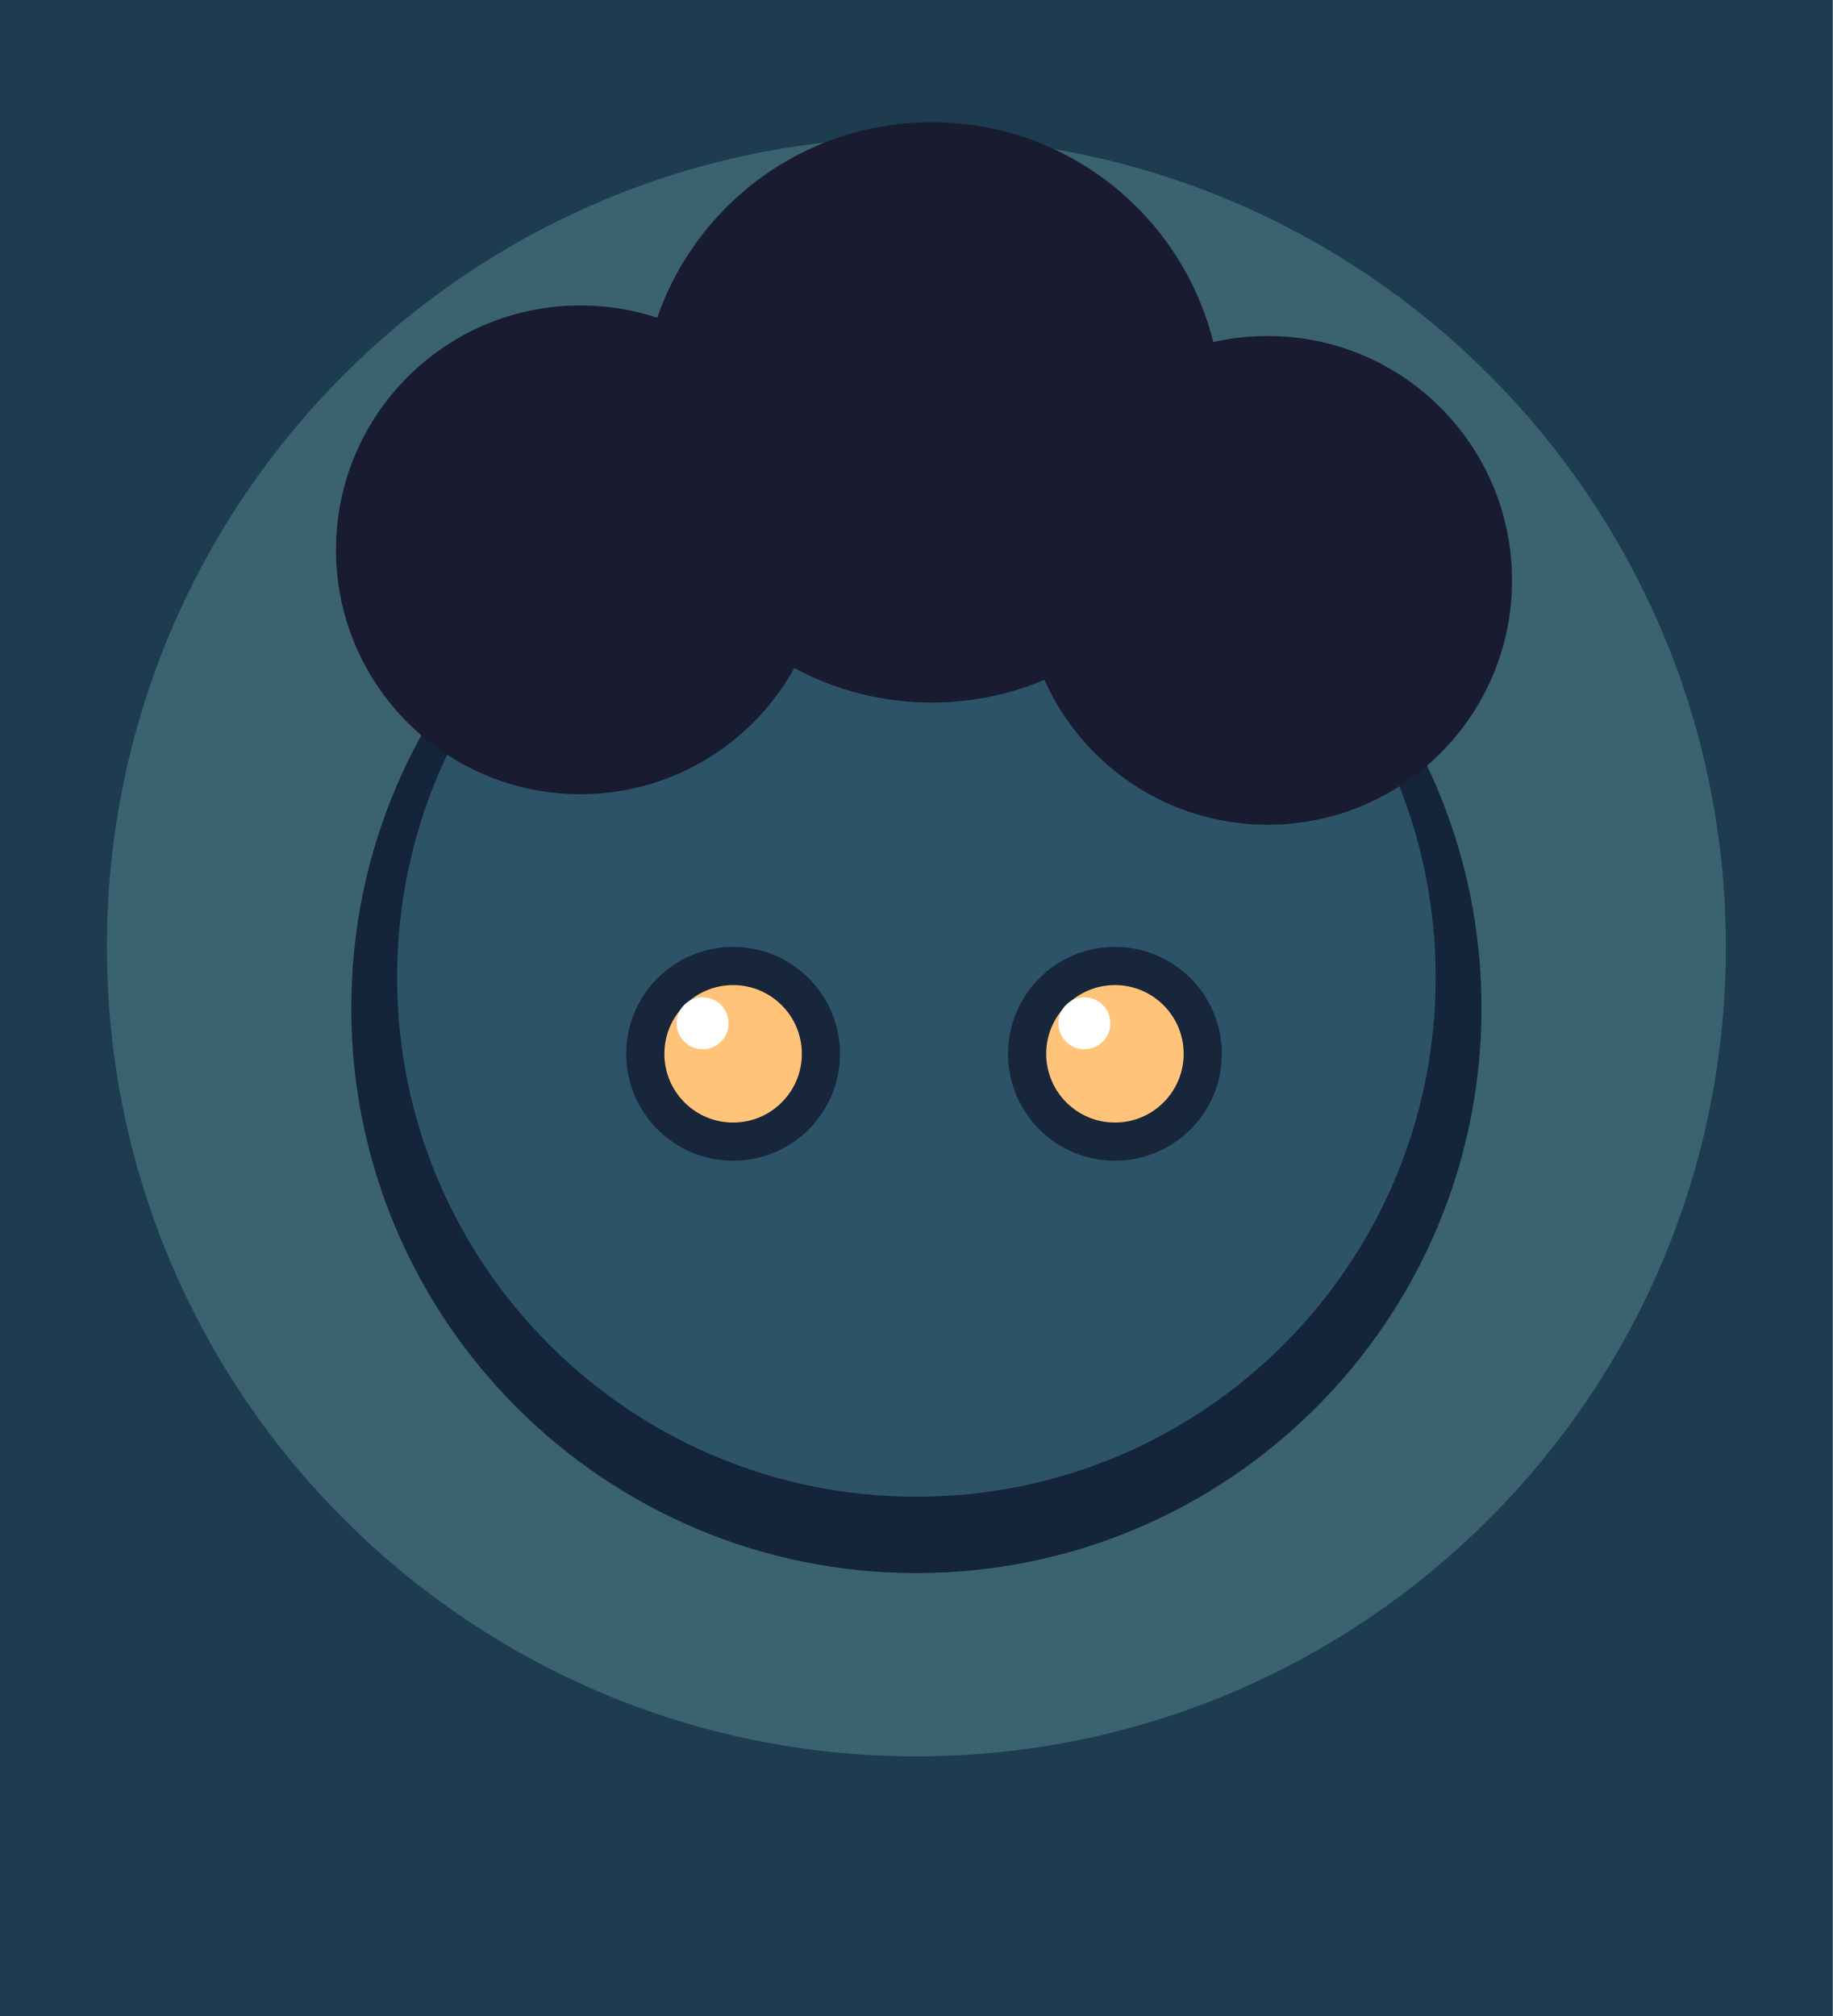
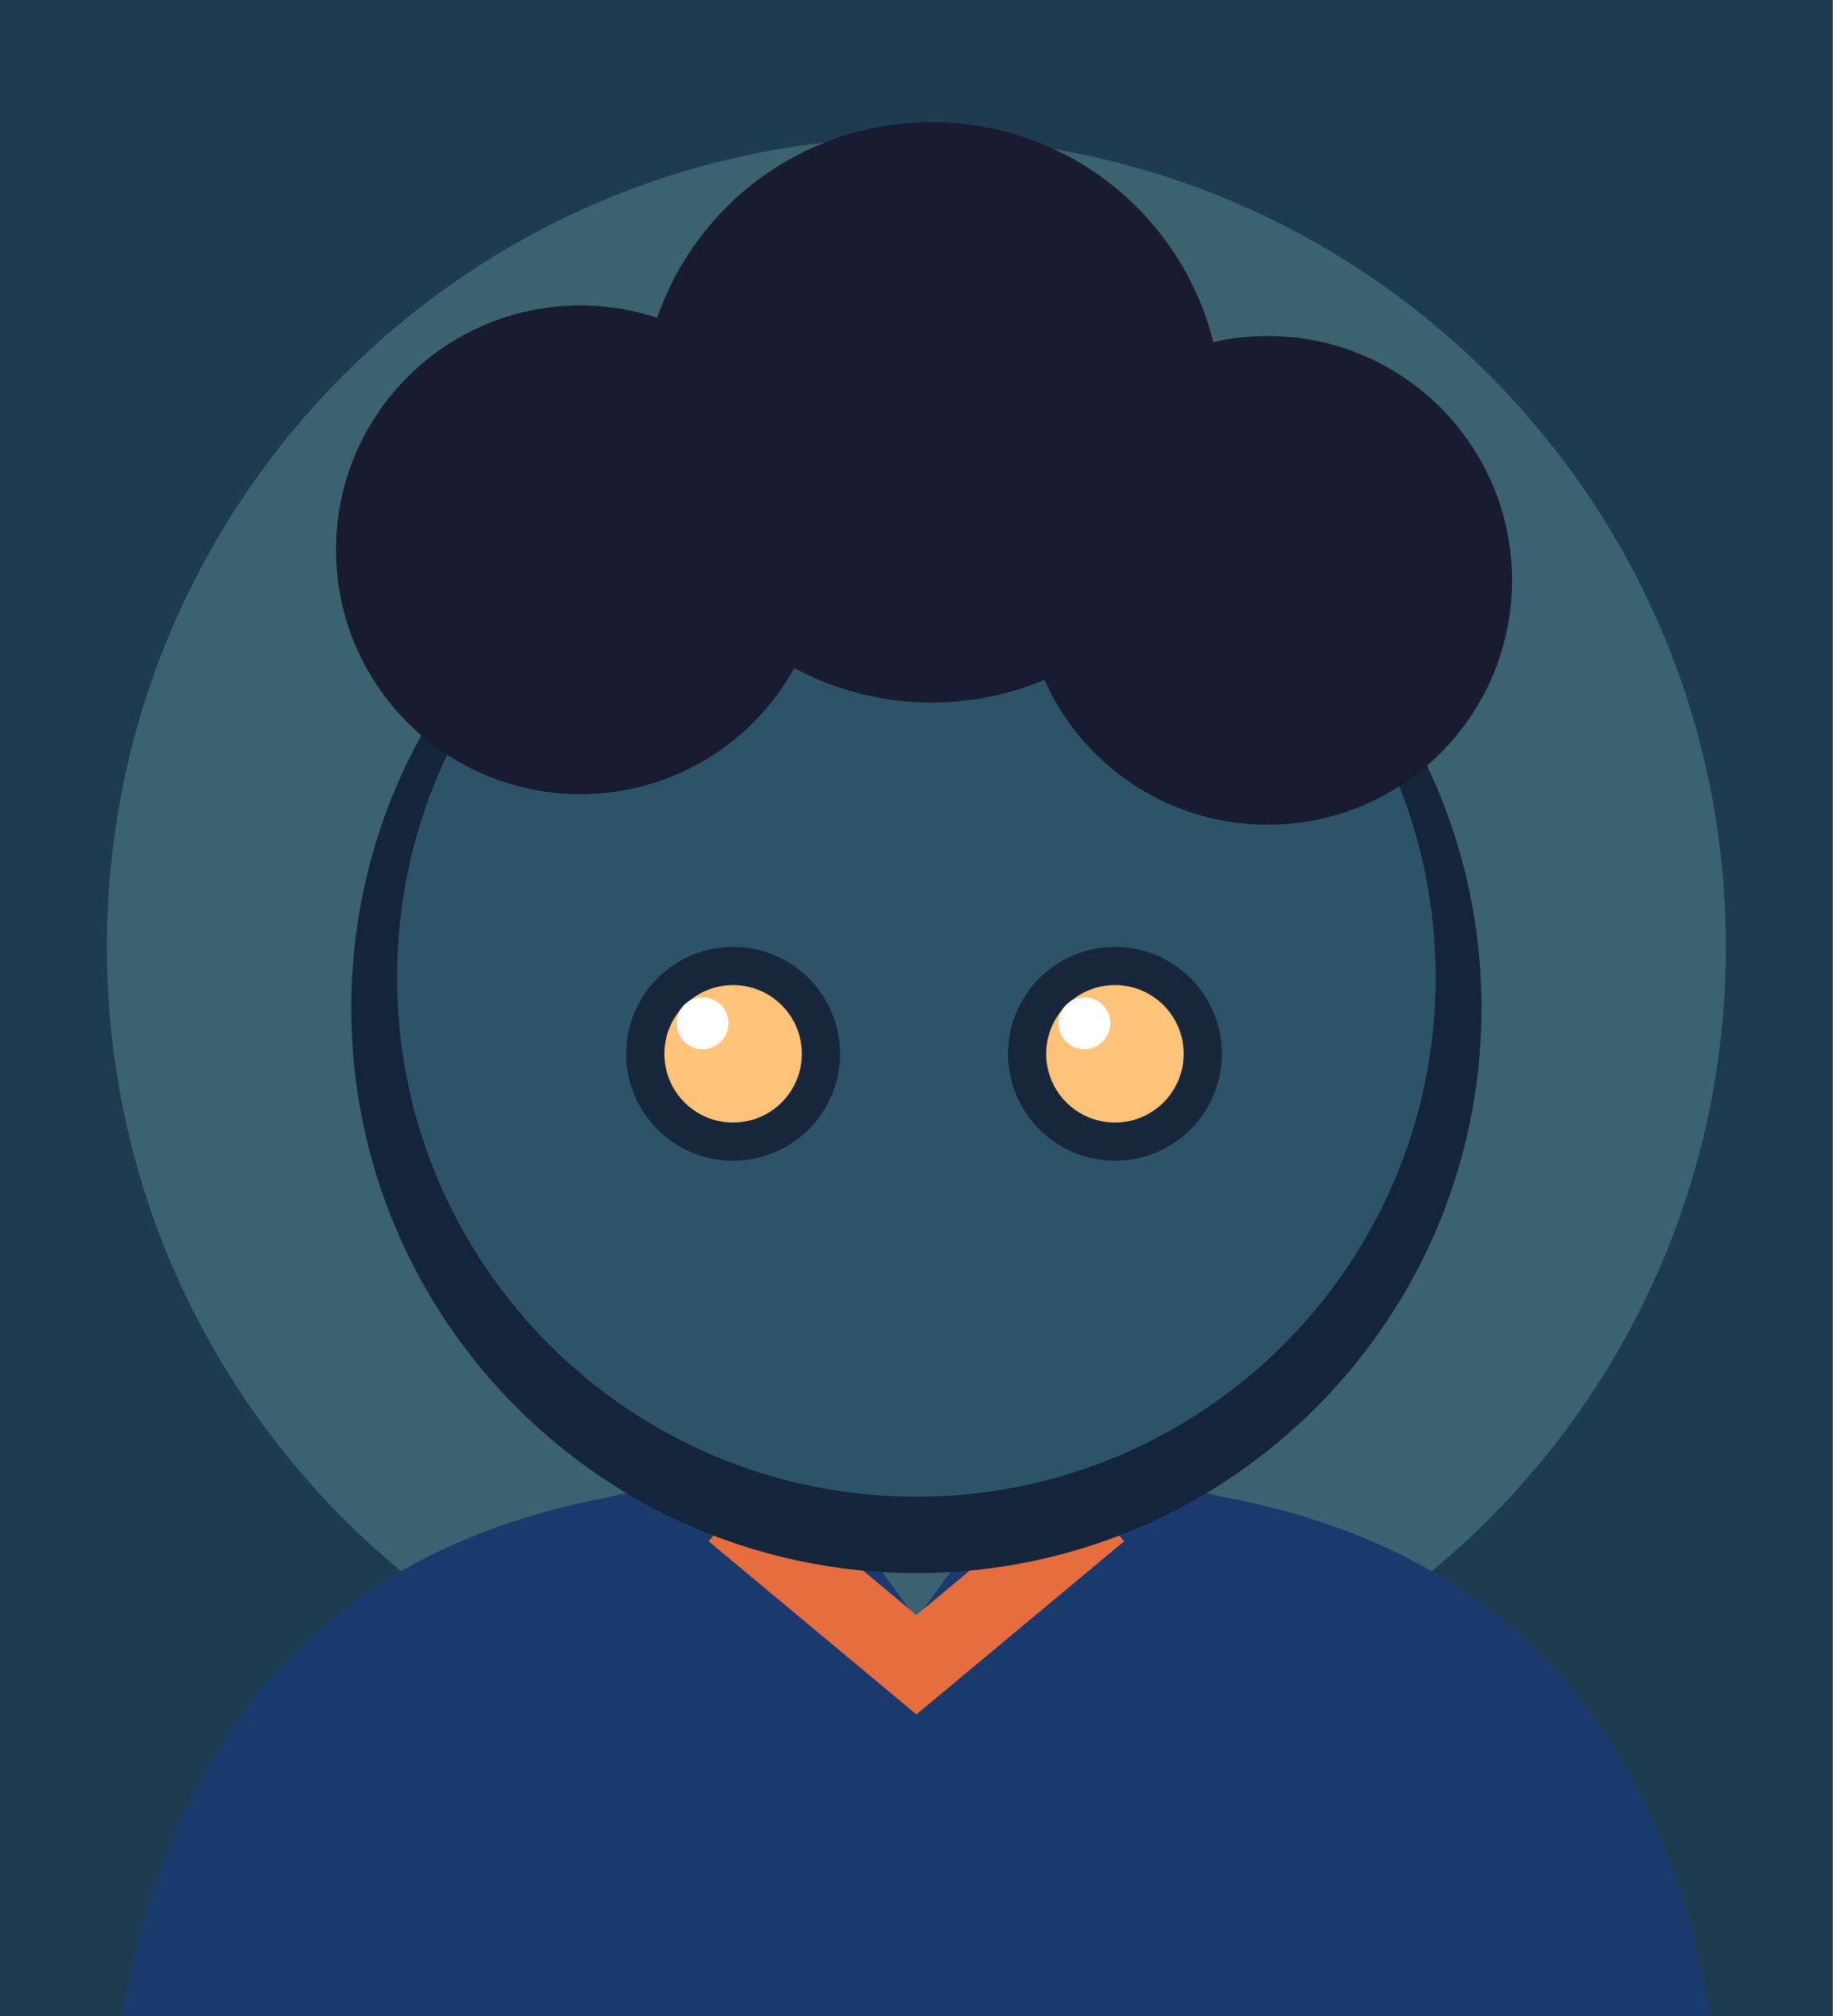
<svg xmlns="http://www.w3.org/2000/svg" viewBox="0 0 120 132">
  <rect width="120" height="132" fill="#1d3c50" />
  <circle cx="60" cy="62" r="53" fill="#4b7782" opacity=".65" />
+   <path d="M8 132 Q13 103 40 98 L52 95 60 106 68 95 80 98 Q107 103 112 132Z" fill="#1a396d" />
+   <path d="M48 99 L60 109 72 99" fill="none" stroke="#e56d3e" stroke-width="5" />
  <circle cx="60" cy="66" r="37" fill="#14243b" />
  <circle cx="60" cy="64" r="34" fill="#2c5367" />
  <circle cx="38" cy="36" r="16" fill="#191b30" />
  <circle cx="61" cy="27" r="19" fill="#191b30" />
  <circle cx="83" cy="38" r="16" fill="#191b30" />
  <circle cx="48" cy="69" r="7" fill="#17263b" />
  <circle cx="73" cy="69" r="7" fill="#17263b" />
  <circle cx="48" cy="69" r="4.5" fill="#ffc379" />
  <circle cx="73" cy="69" r="4.5" fill="#ffc379" />
  <circle cx="46" cy="67" r="1.7" fill="#fff" />
  <circle cx="71" cy="67" r="1.7" fill="#fff" />
</svg>
